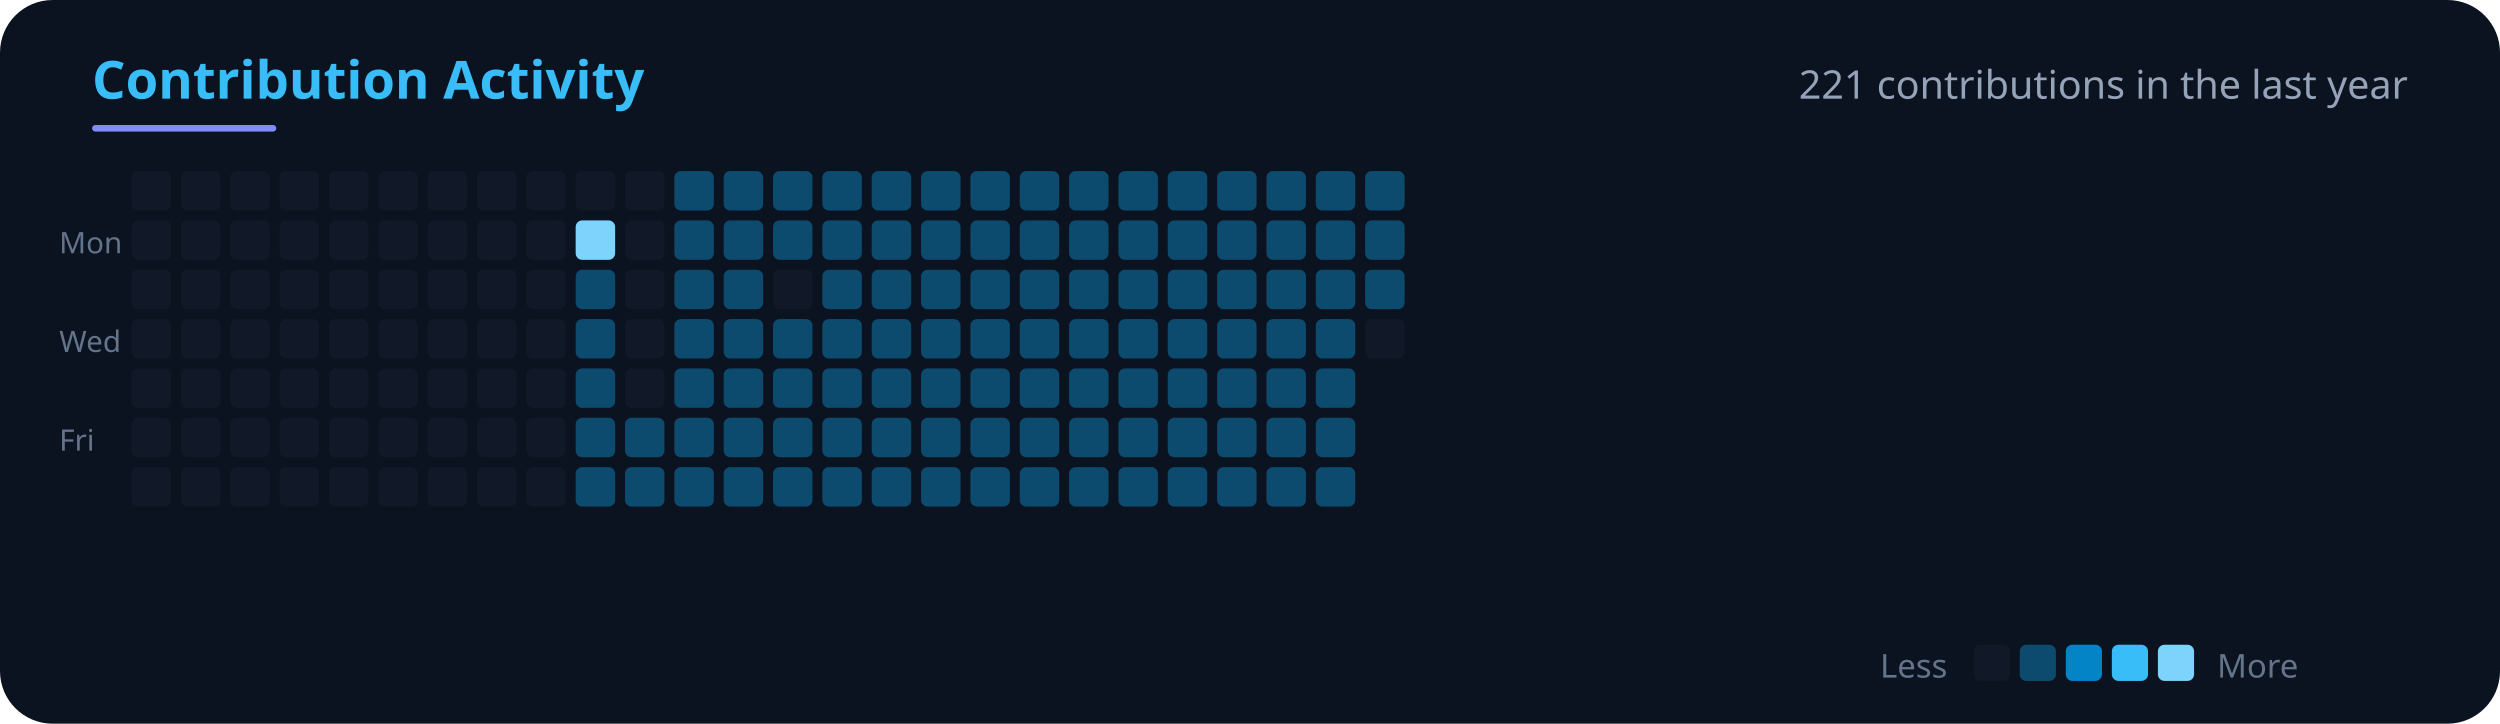
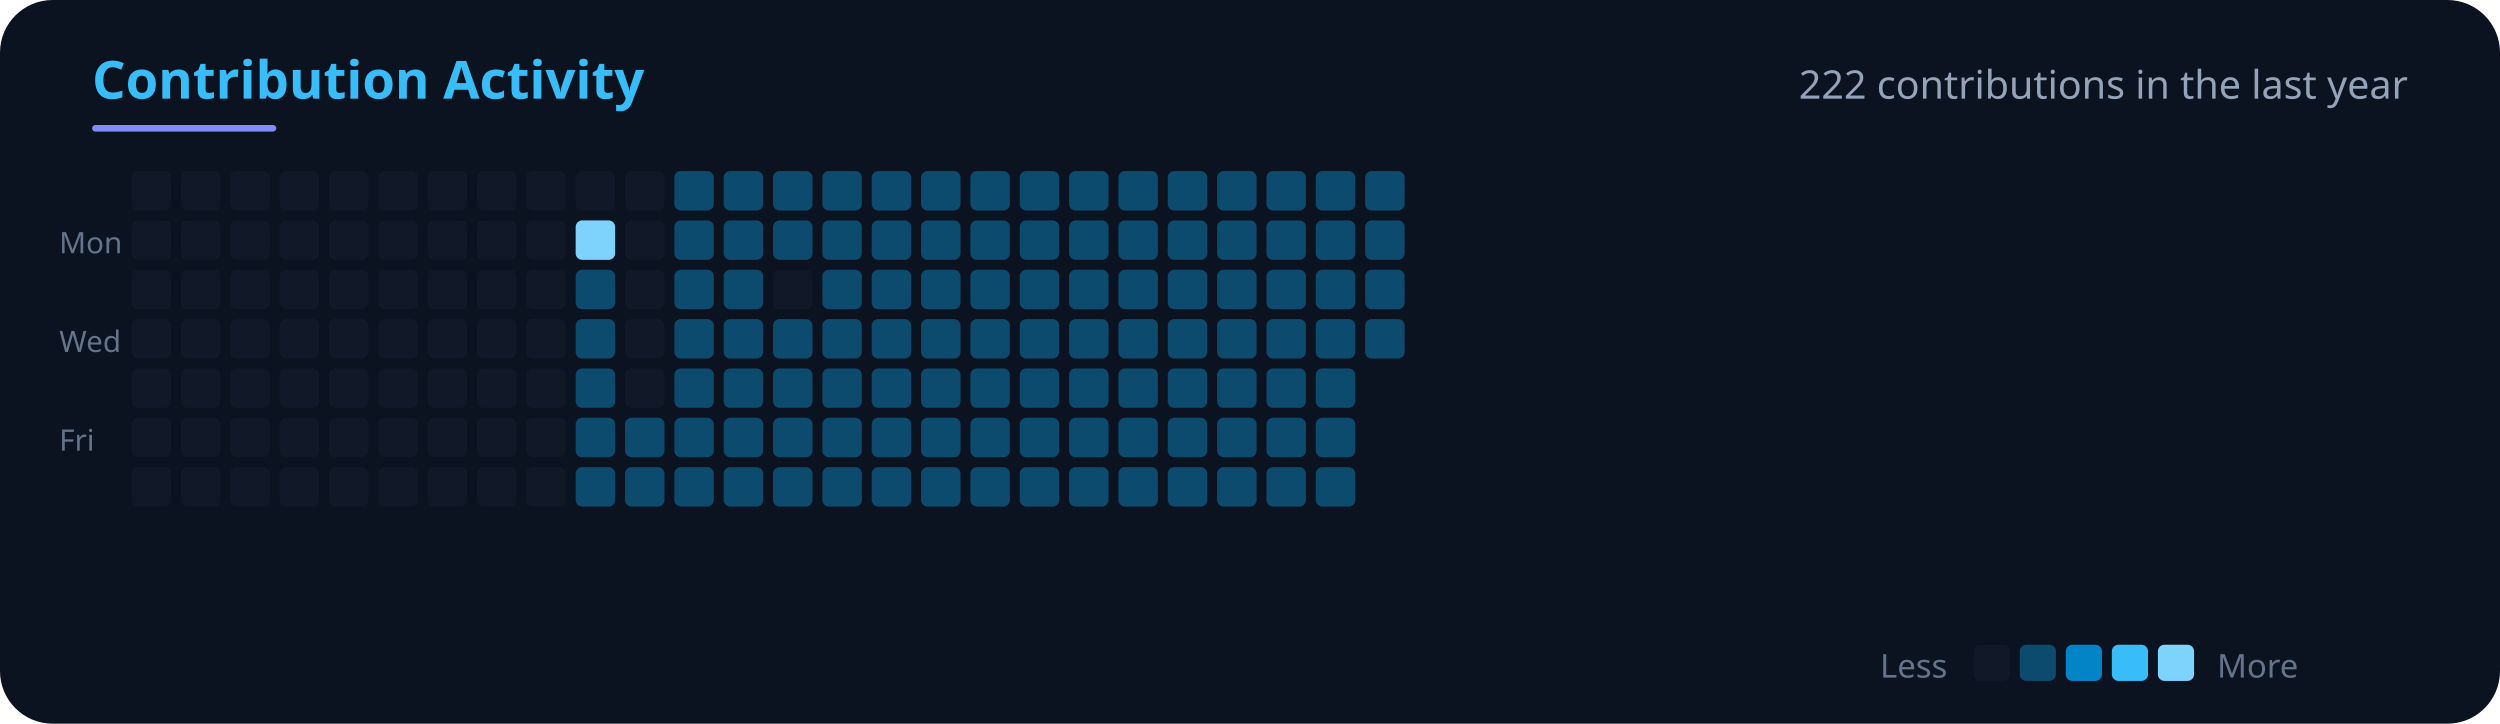
<svg xmlns="http://www.w3.org/2000/svg" width="760" height="220" viewBox="0 0 760 220" role="img">
  <rect width="100%" height="100%" rx="16" fill="#0B1220" />
  <text x="28" y="30" fill="#38BDF8" font-family="Segoe UI, Ubuntu, sans-serif" font-size="16" font-weight="700">Contribution Activity</text>
-   <text x="732" y="30" text-anchor="end" fill="#94A3B8" font-family="Segoe UI, Ubuntu, sans-serif" font-size="12">221 contributions in the last year</text>
+   <text x="732" y="30" text-anchor="end" fill="#94A3B8" font-family="Segoe UI, Ubuntu, sans-serif" font-size="12">222 contributions in the last year</text>
  <rect x="28" y="38" width="56" height="2" rx="1" fill="#818CF8" />
  <text x="18" y="77" fill="#64748B" font-family="Segoe UI, Ubuntu, sans-serif" font-size="9">Mon</text>
  <text x="18" y="107" fill="#64748B" font-family="Segoe UI, Ubuntu, sans-serif" font-size="9">Wed</text>
  <text x="18" y="137" fill="#64748B" font-family="Segoe UI, Ubuntu, sans-serif" font-size="9">Fri</text>
  <rect x="40" y="52" width="12" height="12" rx="2" fill="#111827" />
  <rect x="40" y="67" width="12" height="12" rx="2" fill="#111827" />
  <rect x="40" y="82" width="12" height="12" rx="2" fill="#111827" />
  <rect x="40" y="97" width="12" height="12" rx="2" fill="#111827" />
  <rect x="40" y="112" width="12" height="12" rx="2" fill="#111827" />
  <rect x="40" y="127" width="12" height="12" rx="2" fill="#111827" />
  <rect x="40" y="142" width="12" height="12" rx="2" fill="#111827" />
  <rect x="55" y="52" width="12" height="12" rx="2" fill="#111827" />
  <rect x="55" y="67" width="12" height="12" rx="2" fill="#111827" />
  <rect x="55" y="82" width="12" height="12" rx="2" fill="#111827" />
  <rect x="55" y="97" width="12" height="12" rx="2" fill="#111827" />
  <rect x="55" y="112" width="12" height="12" rx="2" fill="#111827" />
  <rect x="55" y="127" width="12" height="12" rx="2" fill="#111827" />
  <rect x="55" y="142" width="12" height="12" rx="2" fill="#111827" />
  <rect x="70" y="52" width="12" height="12" rx="2" fill="#111827" />
  <rect x="70" y="67" width="12" height="12" rx="2" fill="#111827" />
  <rect x="70" y="82" width="12" height="12" rx="2" fill="#111827" />
  <rect x="70" y="97" width="12" height="12" rx="2" fill="#111827" />
  <rect x="70" y="112" width="12" height="12" rx="2" fill="#111827" />
  <rect x="70" y="127" width="12" height="12" rx="2" fill="#111827" />
  <rect x="70" y="142" width="12" height="12" rx="2" fill="#111827" />
  <rect x="85" y="52" width="12" height="12" rx="2" fill="#111827" />
  <rect x="85" y="67" width="12" height="12" rx="2" fill="#111827" />
  <rect x="85" y="82" width="12" height="12" rx="2" fill="#111827" />
  <rect x="85" y="97" width="12" height="12" rx="2" fill="#111827" />
  <rect x="85" y="112" width="12" height="12" rx="2" fill="#111827" />
  <rect x="85" y="127" width="12" height="12" rx="2" fill="#111827" />
  <rect x="85" y="142" width="12" height="12" rx="2" fill="#111827" />
  <rect x="100" y="52" width="12" height="12" rx="2" fill="#111827" />
  <rect x="100" y="67" width="12" height="12" rx="2" fill="#111827" />
  <rect x="100" y="82" width="12" height="12" rx="2" fill="#111827" />
  <rect x="100" y="97" width="12" height="12" rx="2" fill="#111827" />
  <rect x="100" y="112" width="12" height="12" rx="2" fill="#111827" />
  <rect x="100" y="127" width="12" height="12" rx="2" fill="#111827" />
  <rect x="100" y="142" width="12" height="12" rx="2" fill="#111827" />
  <rect x="115" y="52" width="12" height="12" rx="2" fill="#111827" />
  <rect x="115" y="67" width="12" height="12" rx="2" fill="#111827" />
  <rect x="115" y="82" width="12" height="12" rx="2" fill="#111827" />
  <rect x="115" y="97" width="12" height="12" rx="2" fill="#111827" />
  <rect x="115" y="112" width="12" height="12" rx="2" fill="#111827" />
  <rect x="115" y="127" width="12" height="12" rx="2" fill="#111827" />
  <rect x="115" y="142" width="12" height="12" rx="2" fill="#111827" />
  <rect x="130" y="52" width="12" height="12" rx="2" fill="#111827" />
  <rect x="130" y="67" width="12" height="12" rx="2" fill="#111827" />
  <rect x="130" y="82" width="12" height="12" rx="2" fill="#111827" />
  <rect x="130" y="97" width="12" height="12" rx="2" fill="#111827" />
  <rect x="130" y="112" width="12" height="12" rx="2" fill="#111827" />
  <rect x="130" y="127" width="12" height="12" rx="2" fill="#111827" />
  <rect x="130" y="142" width="12" height="12" rx="2" fill="#111827" />
  <rect x="145" y="52" width="12" height="12" rx="2" fill="#111827" />
  <rect x="145" y="67" width="12" height="12" rx="2" fill="#111827" />
  <rect x="145" y="82" width="12" height="12" rx="2" fill="#111827" />
  <rect x="145" y="97" width="12" height="12" rx="2" fill="#111827" />
  <rect x="145" y="112" width="12" height="12" rx="2" fill="#111827" />
  <rect x="145" y="127" width="12" height="12" rx="2" fill="#111827" />
  <rect x="145" y="142" width="12" height="12" rx="2" fill="#111827" />
  <rect x="160" y="52" width="12" height="12" rx="2" fill="#111827" />
  <rect x="160" y="67" width="12" height="12" rx="2" fill="#111827" />
  <rect x="160" y="82" width="12" height="12" rx="2" fill="#111827" />
  <rect x="160" y="97" width="12" height="12" rx="2" fill="#111827" />
  <rect x="160" y="112" width="12" height="12" rx="2" fill="#111827" />
  <rect x="160" y="127" width="12" height="12" rx="2" fill="#111827" />
  <rect x="160" y="142" width="12" height="12" rx="2" fill="#111827" />
  <rect x="175" y="52" width="12" height="12" rx="2" fill="#111827" />
  <rect x="175" y="67" width="12" height="12" rx="2" fill="#7DD3FC" />
  <rect x="175" y="82" width="12" height="12" rx="2" fill="#0C4A6E" />
  <rect x="175" y="97" width="12" height="12" rx="2" fill="#0C4A6E" />
  <rect x="175" y="112" width="12" height="12" rx="2" fill="#0C4A6E" />
  <rect x="175" y="127" width="12" height="12" rx="2" fill="#0C4A6E" />
  <rect x="175" y="142" width="12" height="12" rx="2" fill="#0C4A6E" />
  <rect x="190" y="52" width="12" height="12" rx="2" fill="#111827" />
  <rect x="190" y="67" width="12" height="12" rx="2" fill="#111827" />
  <rect x="190" y="82" width="12" height="12" rx="2" fill="#111827" />
  <rect x="190" y="97" width="12" height="12" rx="2" fill="#111827" />
  <rect x="190" y="112" width="12" height="12" rx="2" fill="#111827" />
  <rect x="190" y="127" width="12" height="12" rx="2" fill="#0C4A6E" />
  <rect x="190" y="142" width="12" height="12" rx="2" fill="#0C4A6E" />
  <rect x="205" y="52" width="12" height="12" rx="2" fill="#0C4A6E" />
  <rect x="205" y="67" width="12" height="12" rx="2" fill="#0C4A6E" />
  <rect x="205" y="82" width="12" height="12" rx="2" fill="#0C4A6E" />
  <rect x="205" y="97" width="12" height="12" rx="2" fill="#0C4A6E" />
  <rect x="205" y="112" width="12" height="12" rx="2" fill="#0C4A6E" />
  <rect x="205" y="127" width="12" height="12" rx="2" fill="#0C4A6E" />
  <rect x="205" y="142" width="12" height="12" rx="2" fill="#0C4A6E" />
  <rect x="220" y="52" width="12" height="12" rx="2" fill="#0C4A6E" />
  <rect x="220" y="67" width="12" height="12" rx="2" fill="#0C4A6E" />
  <rect x="220" y="82" width="12" height="12" rx="2" fill="#0C4A6E" />
  <rect x="220" y="97" width="12" height="12" rx="2" fill="#0C4A6E" />
  <rect x="220" y="112" width="12" height="12" rx="2" fill="#0C4A6E" />
  <rect x="220" y="127" width="12" height="12" rx="2" fill="#0C4A6E" />
  <rect x="220" y="142" width="12" height="12" rx="2" fill="#0C4A6E" />
  <rect x="235" y="52" width="12" height="12" rx="2" fill="#0C4A6E" />
  <rect x="235" y="67" width="12" height="12" rx="2" fill="#0C4A6E" />
  <rect x="235" y="82" width="12" height="12" rx="2" fill="#111827" />
  <rect x="235" y="97" width="12" height="12" rx="2" fill="#0C4A6E" />
  <rect x="235" y="112" width="12" height="12" rx="2" fill="#0C4A6E" />
  <rect x="235" y="127" width="12" height="12" rx="2" fill="#0C4A6E" />
  <rect x="235" y="142" width="12" height="12" rx="2" fill="#0C4A6E" />
  <rect x="250" y="52" width="12" height="12" rx="2" fill="#0C4A6E" />
  <rect x="250" y="67" width="12" height="12" rx="2" fill="#0C4A6E" />
  <rect x="250" y="82" width="12" height="12" rx="2" fill="#0C4A6E" />
  <rect x="250" y="97" width="12" height="12" rx="2" fill="#0C4A6E" />
  <rect x="250" y="112" width="12" height="12" rx="2" fill="#0C4A6E" />
  <rect x="250" y="127" width="12" height="12" rx="2" fill="#0C4A6E" />
  <rect x="250" y="142" width="12" height="12" rx="2" fill="#0C4A6E" />
  <rect x="265" y="52" width="12" height="12" rx="2" fill="#0C4A6E" />
  <rect x="265" y="67" width="12" height="12" rx="2" fill="#0C4A6E" />
  <rect x="265" y="82" width="12" height="12" rx="2" fill="#0C4A6E" />
  <rect x="265" y="97" width="12" height="12" rx="2" fill="#0C4A6E" />
  <rect x="265" y="112" width="12" height="12" rx="2" fill="#0C4A6E" />
  <rect x="265" y="127" width="12" height="12" rx="2" fill="#0C4A6E" />
  <rect x="265" y="142" width="12" height="12" rx="2" fill="#0C4A6E" />
  <rect x="280" y="52" width="12" height="12" rx="2" fill="#0C4A6E" />
  <rect x="280" y="67" width="12" height="12" rx="2" fill="#0C4A6E" />
  <rect x="280" y="82" width="12" height="12" rx="2" fill="#0C4A6E" />
  <rect x="280" y="97" width="12" height="12" rx="2" fill="#0C4A6E" />
  <rect x="280" y="112" width="12" height="12" rx="2" fill="#0C4A6E" />
  <rect x="280" y="127" width="12" height="12" rx="2" fill="#0C4A6E" />
  <rect x="280" y="142" width="12" height="12" rx="2" fill="#0C4A6E" />
  <rect x="295" y="52" width="12" height="12" rx="2" fill="#0C4A6E" />
  <rect x="295" y="67" width="12" height="12" rx="2" fill="#0C4A6E" />
  <rect x="295" y="82" width="12" height="12" rx="2" fill="#0C4A6E" />
  <rect x="295" y="97" width="12" height="12" rx="2" fill="#0C4A6E" />
  <rect x="295" y="112" width="12" height="12" rx="2" fill="#0C4A6E" />
  <rect x="295" y="127" width="12" height="12" rx="2" fill="#0C4A6E" />
  <rect x="295" y="142" width="12" height="12" rx="2" fill="#0C4A6E" />
  <rect x="310" y="52" width="12" height="12" rx="2" fill="#0C4A6E" />
  <rect x="310" y="67" width="12" height="12" rx="2" fill="#0C4A6E" />
  <rect x="310" y="82" width="12" height="12" rx="2" fill="#0C4A6E" />
  <rect x="310" y="97" width="12" height="12" rx="2" fill="#0C4A6E" />
  <rect x="310" y="112" width="12" height="12" rx="2" fill="#0C4A6E" />
  <rect x="310" y="127" width="12" height="12" rx="2" fill="#0C4A6E" />
  <rect x="310" y="142" width="12" height="12" rx="2" fill="#0C4A6E" />
  <rect x="325" y="52" width="12" height="12" rx="2" fill="#0C4A6E" />
  <rect x="325" y="67" width="12" height="12" rx="2" fill="#0C4A6E" />
  <rect x="325" y="82" width="12" height="12" rx="2" fill="#0C4A6E" />
  <rect x="325" y="97" width="12" height="12" rx="2" fill="#0C4A6E" />
  <rect x="325" y="112" width="12" height="12" rx="2" fill="#0C4A6E" />
  <rect x="325" y="127" width="12" height="12" rx="2" fill="#0C4A6E" />
  <rect x="325" y="142" width="12" height="12" rx="2" fill="#0C4A6E" />
  <rect x="340" y="52" width="12" height="12" rx="2" fill="#0C4A6E" />
  <rect x="340" y="67" width="12" height="12" rx="2" fill="#0C4A6E" />
  <rect x="340" y="82" width="12" height="12" rx="2" fill="#0C4A6E" />
  <rect x="340" y="97" width="12" height="12" rx="2" fill="#0C4A6E" />
  <rect x="340" y="112" width="12" height="12" rx="2" fill="#0C4A6E" />
  <rect x="340" y="127" width="12" height="12" rx="2" fill="#0C4A6E" />
  <rect x="340" y="142" width="12" height="12" rx="2" fill="#0C4A6E" />
  <rect x="355" y="52" width="12" height="12" rx="2" fill="#0C4A6E" />
  <rect x="355" y="67" width="12" height="12" rx="2" fill="#0C4A6E" />
  <rect x="355" y="82" width="12" height="12" rx="2" fill="#0C4A6E" />
  <rect x="355" y="97" width="12" height="12" rx="2" fill="#0C4A6E" />
  <rect x="355" y="112" width="12" height="12" rx="2" fill="#0C4A6E" />
  <rect x="355" y="127" width="12" height="12" rx="2" fill="#0C4A6E" />
  <rect x="355" y="142" width="12" height="12" rx="2" fill="#0C4A6E" />
  <rect x="370" y="52" width="12" height="12" rx="2" fill="#0C4A6E" />
  <rect x="370" y="67" width="12" height="12" rx="2" fill="#0C4A6E" />
  <rect x="370" y="82" width="12" height="12" rx="2" fill="#0C4A6E" />
  <rect x="370" y="97" width="12" height="12" rx="2" fill="#0C4A6E" />
  <rect x="370" y="112" width="12" height="12" rx="2" fill="#0C4A6E" />
  <rect x="370" y="127" width="12" height="12" rx="2" fill="#0C4A6E" />
  <rect x="370" y="142" width="12" height="12" rx="2" fill="#0C4A6E" />
  <rect x="385" y="52" width="12" height="12" rx="2" fill="#0C4A6E" />
  <rect x="385" y="67" width="12" height="12" rx="2" fill="#0C4A6E" />
  <rect x="385" y="82" width="12" height="12" rx="2" fill="#0C4A6E" />
  <rect x="385" y="97" width="12" height="12" rx="2" fill="#0C4A6E" />
  <rect x="385" y="112" width="12" height="12" rx="2" fill="#0C4A6E" />
  <rect x="385" y="127" width="12" height="12" rx="2" fill="#0C4A6E" />
  <rect x="385" y="142" width="12" height="12" rx="2" fill="#0C4A6E" />
  <rect x="400" y="52" width="12" height="12" rx="2" fill="#0C4A6E" />
  <rect x="400" y="67" width="12" height="12" rx="2" fill="#0C4A6E" />
  <rect x="400" y="82" width="12" height="12" rx="2" fill="#0C4A6E" />
  <rect x="400" y="97" width="12" height="12" rx="2" fill="#0C4A6E" />
  <rect x="400" y="112" width="12" height="12" rx="2" fill="#0C4A6E" />
  <rect x="400" y="127" width="12" height="12" rx="2" fill="#0C4A6E" />
  <rect x="400" y="142" width="12" height="12" rx="2" fill="#0C4A6E" />
  <rect x="415" y="52" width="12" height="12" rx="2" fill="#0C4A6E" />
  <rect x="415" y="67" width="12" height="12" rx="2" fill="#0C4A6E" />
  <rect x="415" y="82" width="12" height="12" rx="2" fill="#0C4A6E" />
-   <rect x="415" y="97" width="12" height="12" rx="2" fill="#111827" />
+   <rect x="415" y="97" width="12" height="12" rx="2" fill="#0C4A6E" />
  <text x="592" y="206" text-anchor="end" fill="#64748B" font-size="10" font-family="Segoe UI, Ubuntu, sans-serif">Less</text>
  <rect x="600" y="196" width="11" height="11" rx="2" fill="#111827" />
  <rect x="614" y="196" width="11" height="11" rx="2" fill="#0C4A6E" />
  <rect x="628" y="196" width="11" height="11" rx="2" fill="#0284C7" />
  <rect x="642" y="196" width="11" height="11" rx="2" fill="#38BDF8" />
  <rect x="656" y="196" width="11" height="11" rx="2" fill="#7DD3FC" />
  <text x="674" y="206" fill="#64748B" font-size="10" font-family="Segoe UI, Ubuntu, sans-serif">More</text>
</svg>
